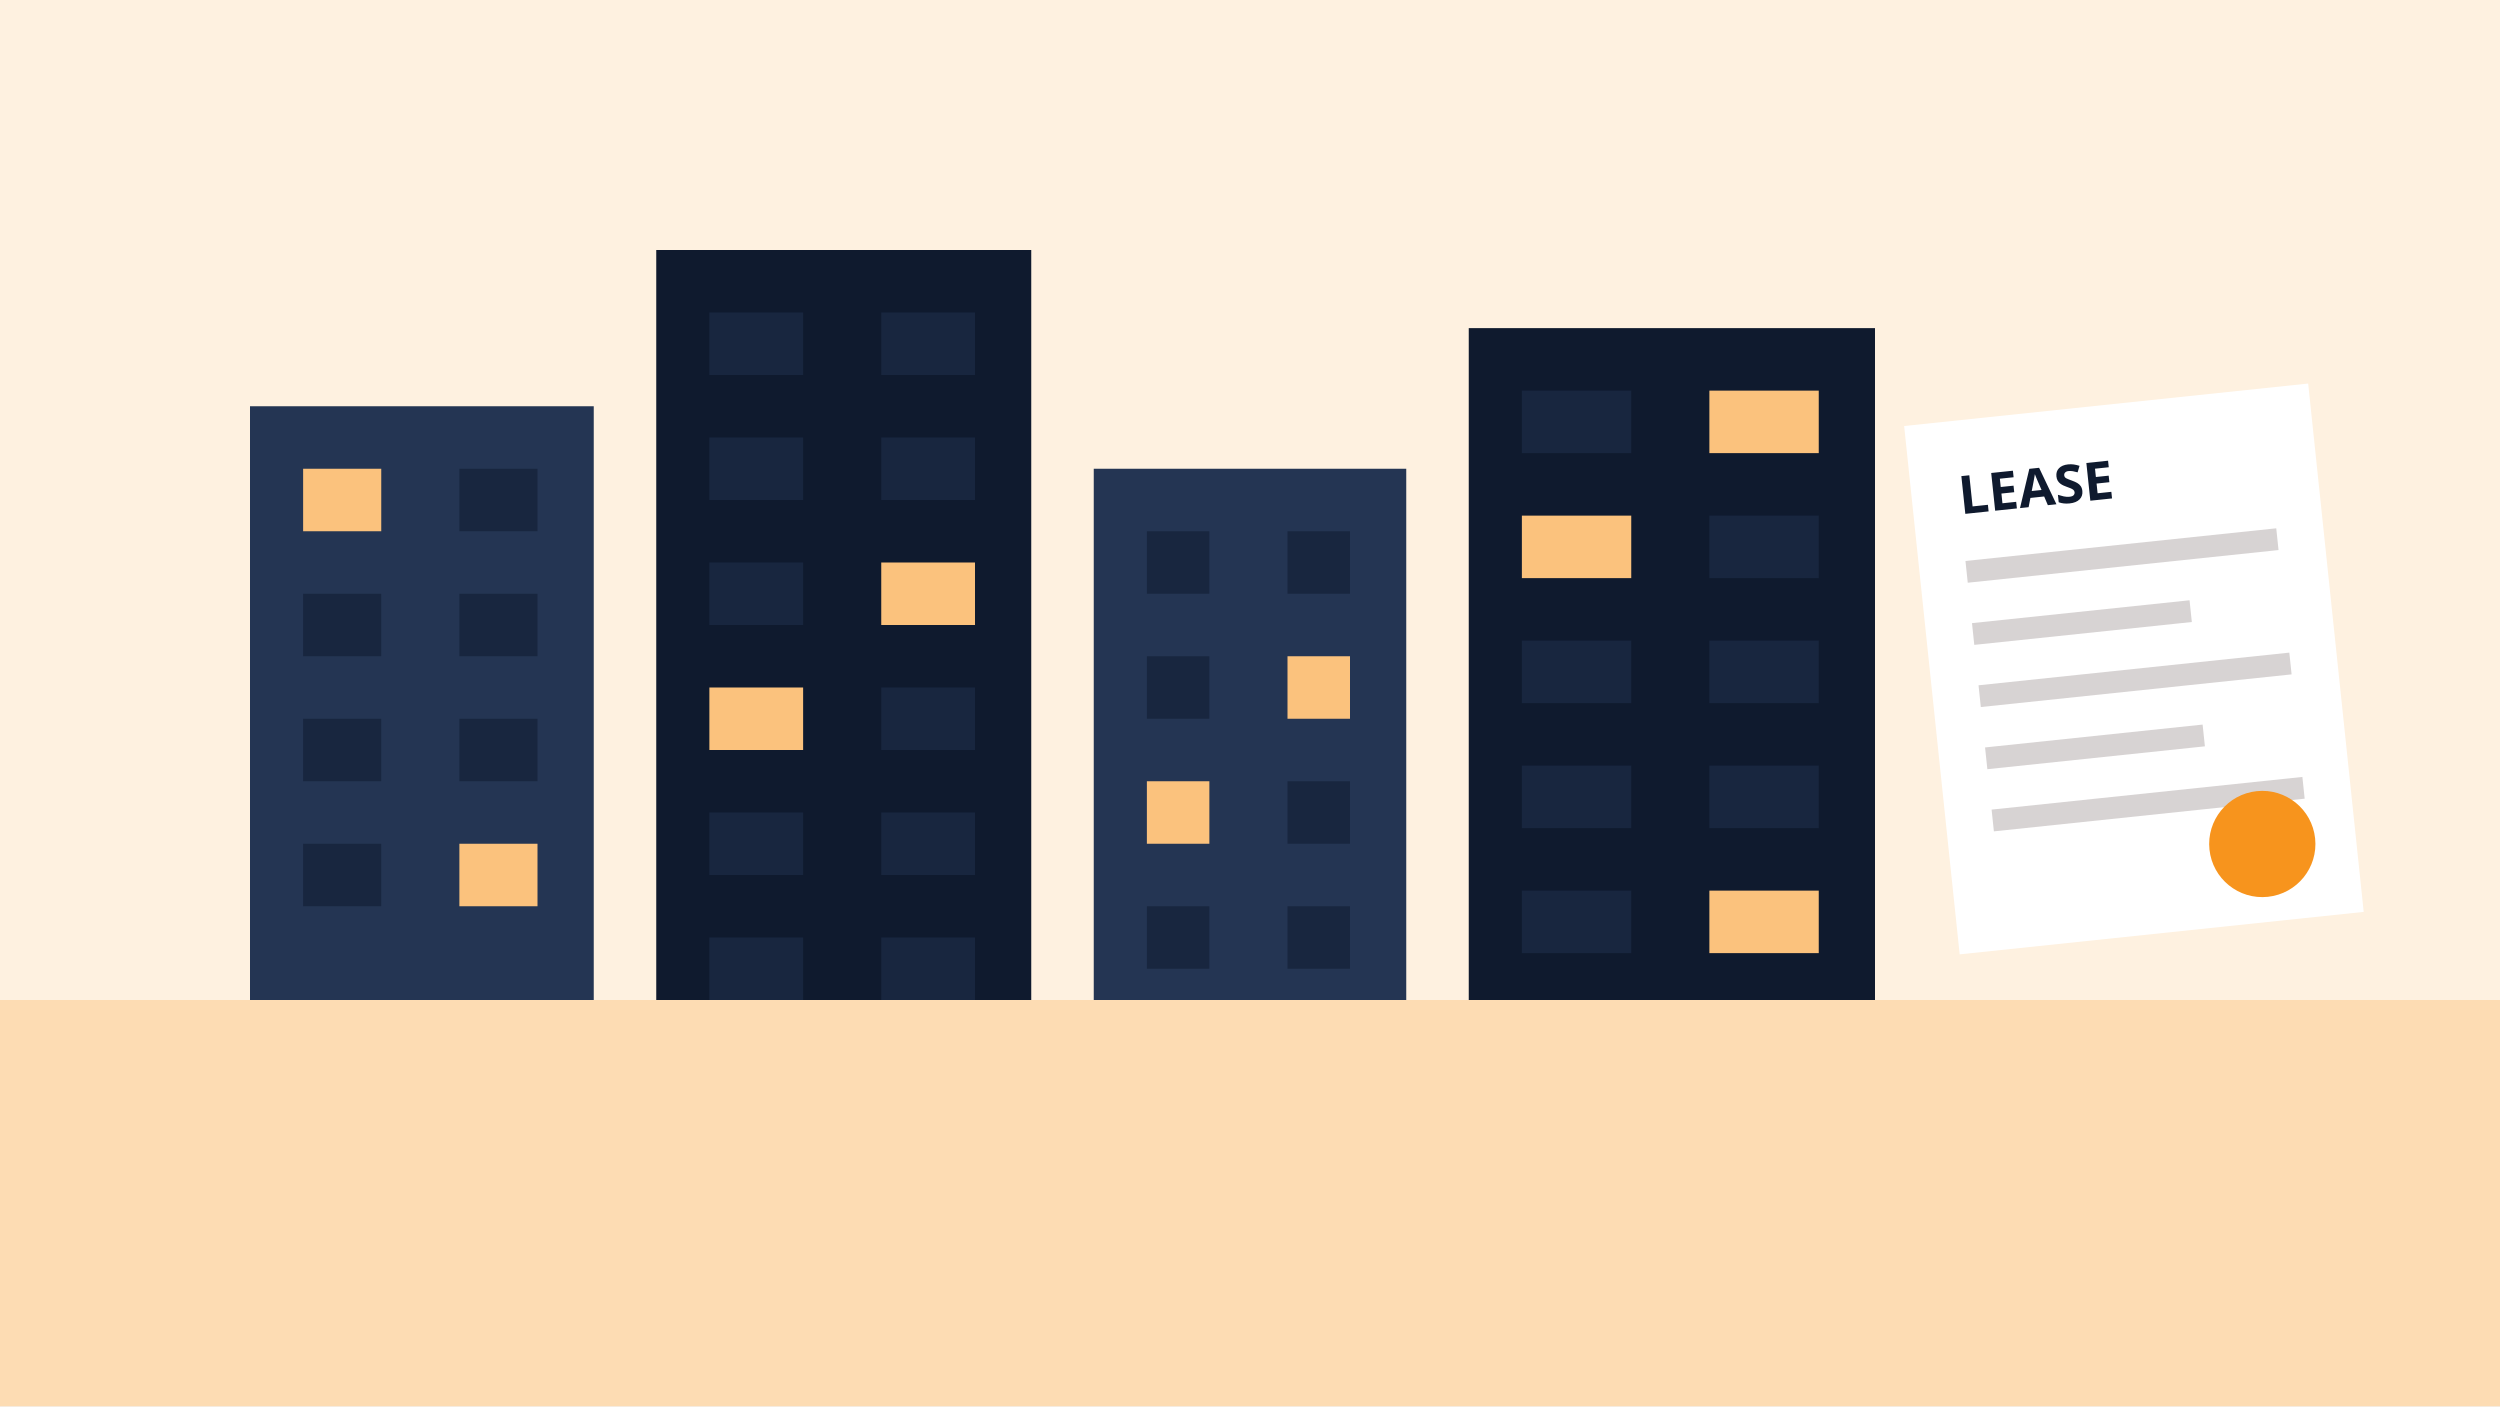
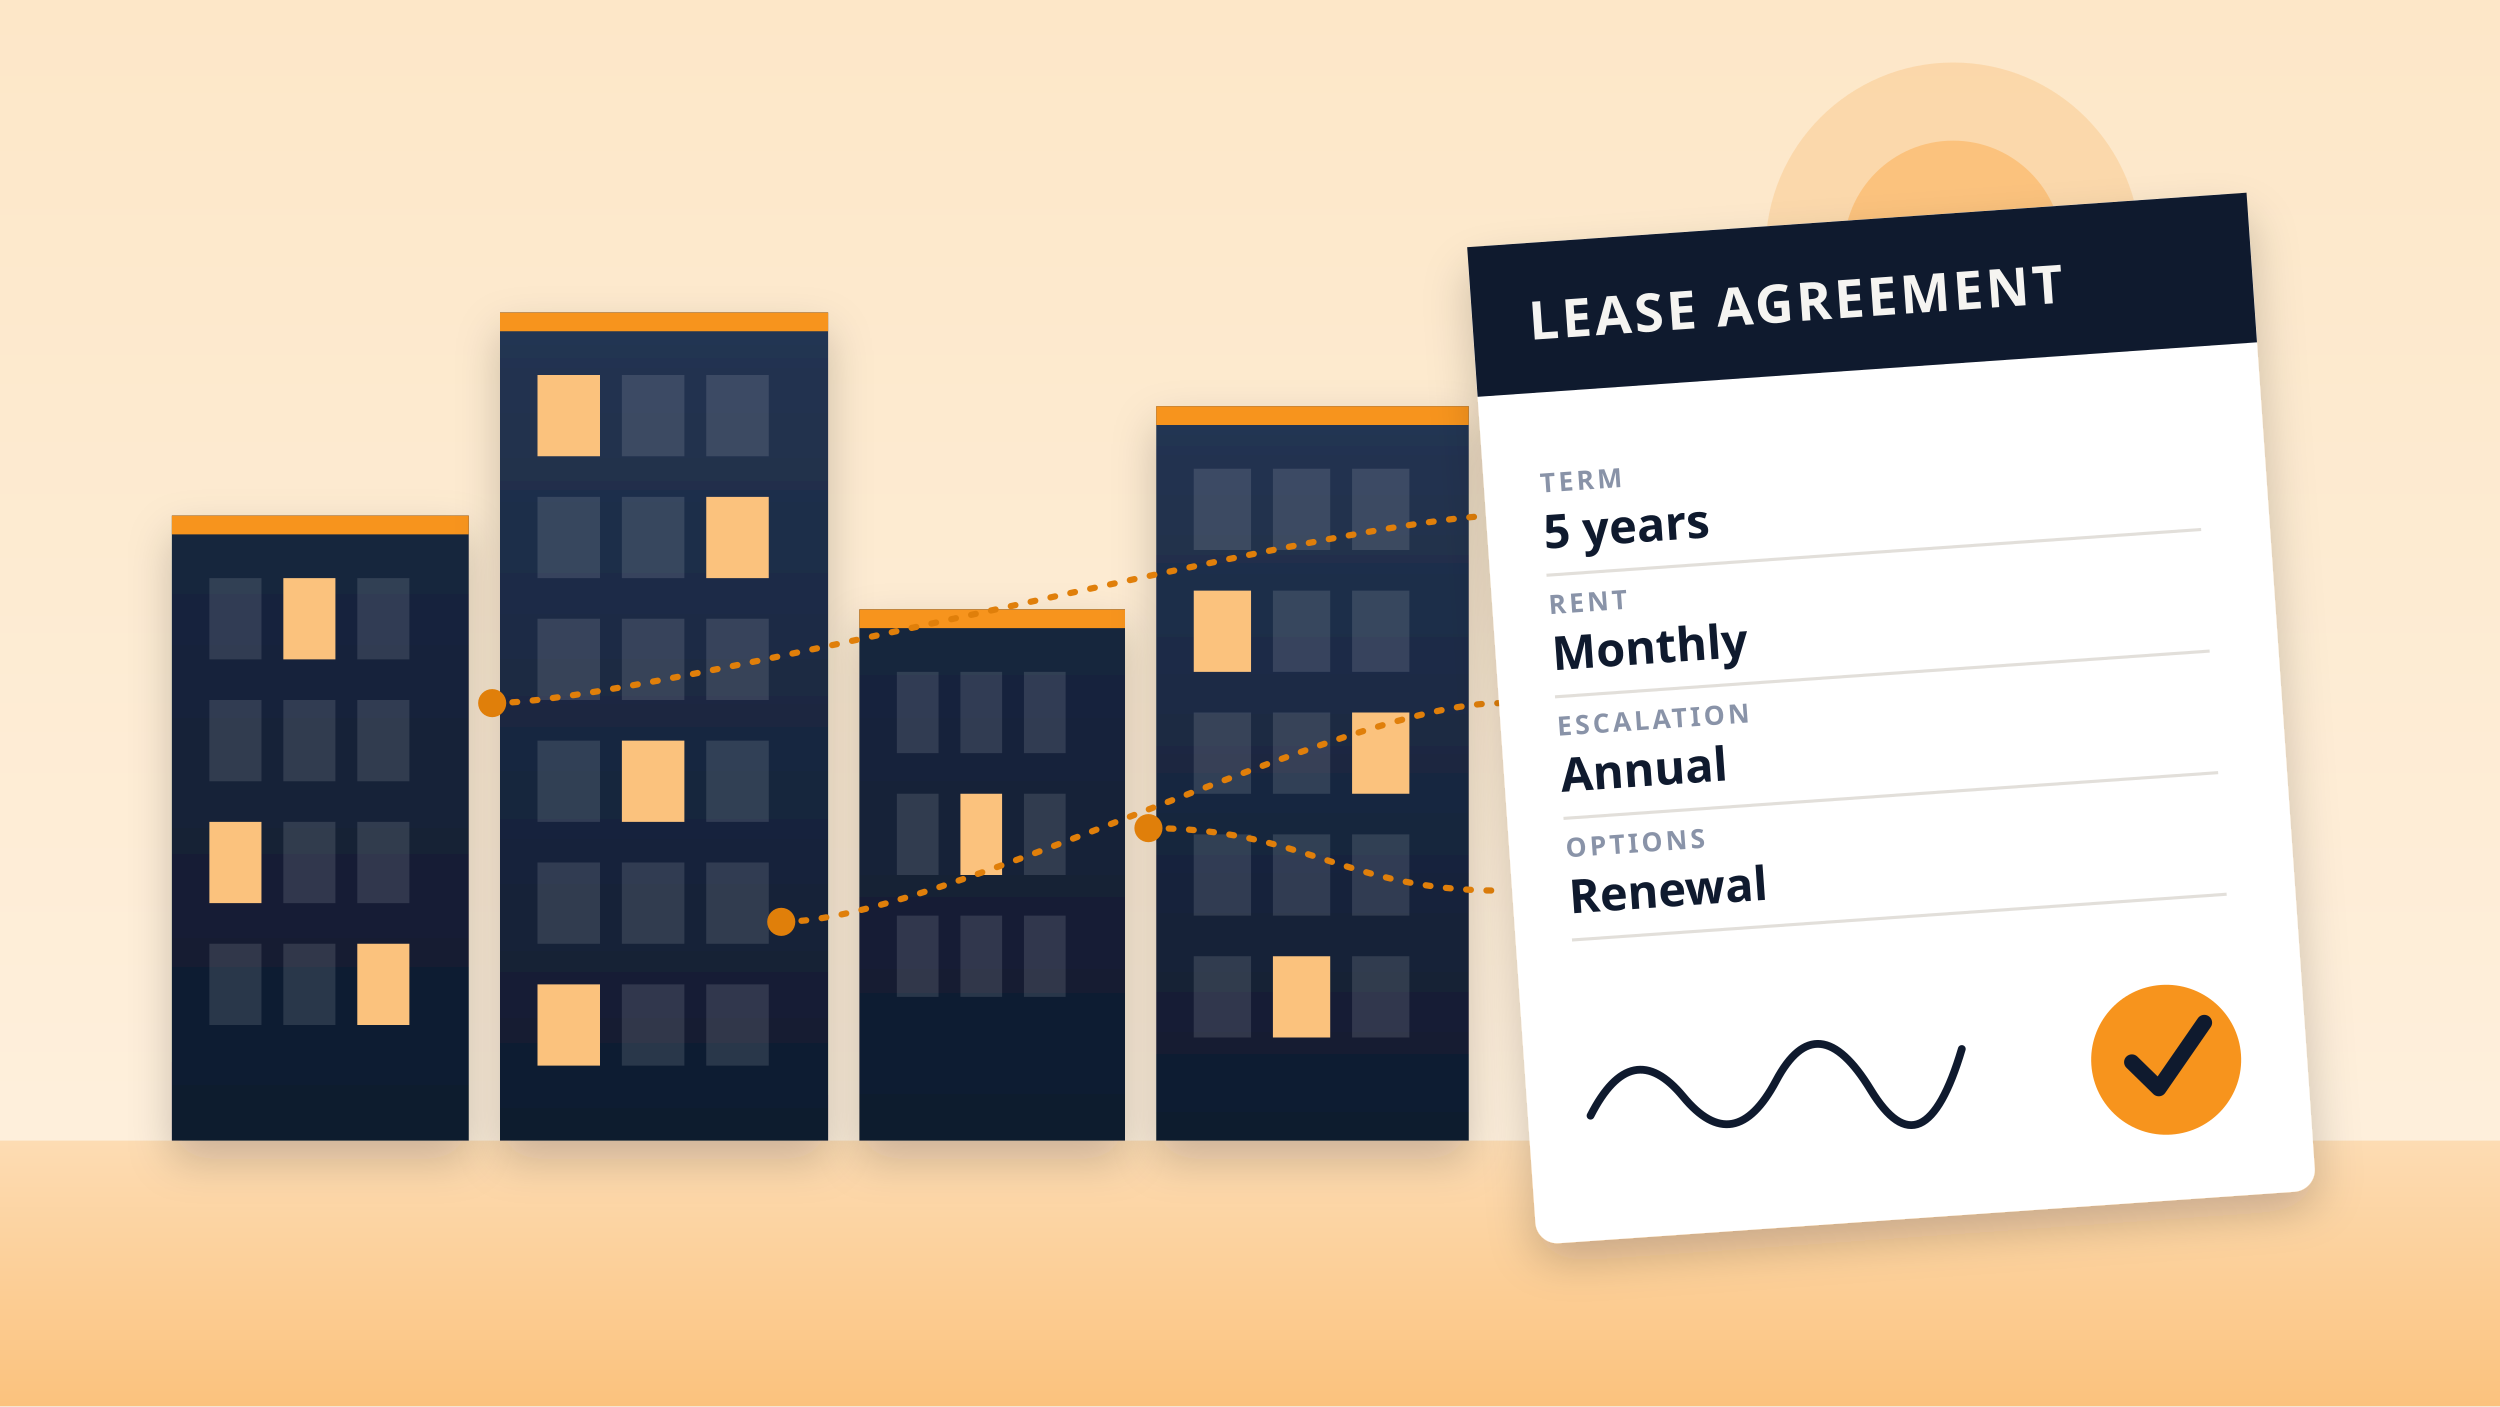
<svg xmlns="http://www.w3.org/2000/svg" viewBox="0 0 1600 900" width="1600" height="900">
-   <rect width="1600" height="900" fill="#fef1e0" />
-   <rect x="0" y="640" width="1600" height="260" fill="#fddcb3" />
-   <rect x="160" y="260" width="220" height="380" fill="#243553" />
-   <rect x="194" y="300" width="50" height="40" fill="#fbc27d" />
-   <rect x="294" y="300" width="50" height="40" fill="#18263f" />
-   <rect x="194" y="380" width="50" height="40" fill="#18263f" />
-   <rect x="294" y="380" width="50" height="40" fill="#18263f" />
-   <rect x="194" y="460" width="50" height="40" fill="#18263f" />
-   <rect x="294" y="460" width="50" height="40" fill="#18263f" />
-   <rect x="194" y="540" width="50" height="40" fill="#18263f" />
-   <rect x="294" y="540" width="50" height="40" fill="#fbc27d" />
-   <rect x="420" y="160" width="240" height="480" fill="#0f1a2e" />
-   <rect x="454" y="200" width="60" height="40" fill="#18263f" />
-   <rect x="564" y="200" width="60" height="40" fill="#18263f" />
-   <rect x="454" y="280" width="60" height="40" fill="#18263f" />
-   <rect x="564" y="280" width="60" height="40" fill="#18263f" />
-   <rect x="454" y="360" width="60" height="40" fill="#18263f" />
-   <rect x="564" y="360" width="60" height="40" fill="#fbc27d" />
-   <rect x="454" y="440" width="60" height="40" fill="#fbc27d" />
-   <rect x="564" y="440" width="60" height="40" fill="#18263f" />
-   <rect x="454" y="520" width="60" height="40" fill="#18263f" />
-   <rect x="564" y="520" width="60" height="40" fill="#18263f" />
-   <rect x="454" y="600" width="60" height="40" fill="#18263f" />
-   <rect x="564" y="600" width="60" height="40" fill="#18263f" />
-   <rect x="700" y="300" width="200" height="340" fill="#243553" />
-   <rect x="734" y="340" width="40" height="40" fill="#18263f" />
-   <rect x="824" y="340" width="40" height="40" fill="#18263f" />
-   <rect x="734" y="420" width="40" height="40" fill="#18263f" />
-   <rect x="824" y="420" width="40" height="40" fill="#fbc27d" />
-   <rect x="734" y="500" width="40" height="40" fill="#fbc27d" />
-   <rect x="824" y="500" width="40" height="40" fill="#18263f" />
-   <rect x="734" y="580" width="40" height="40" fill="#18263f" />
-   <rect x="824" y="580" width="40" height="40" fill="#18263f" />
-   <rect x="940" y="210" width="260" height="430" fill="#0f1a2e" />
-   <rect x="974" y="250" width="70" height="40" fill="#18263f" />
-   <rect x="1094" y="250" width="70" height="40" fill="#fbc27d" />
-   <rect x="974" y="330" width="70" height="40" fill="#fbc27d" />
-   <rect x="1094" y="330" width="70" height="40" fill="#18263f" />
-   <rect x="974" y="410" width="70" height="40" fill="#18263f" />
-   <rect x="1094" y="410" width="70" height="40" fill="#18263f" />
-   <rect x="974" y="490" width="70" height="40" fill="#18263f" />
-   <rect x="1094" y="490" width="70" height="40" fill="#18263f" />
-   <rect x="974" y="570" width="70" height="40" fill="#18263f" />
-   <rect x="1094" y="570" width="70" height="40" fill="#fbc27d" />
-   <g transform="rotate(-6 1350 470)">
-     <rect x="1240" y="260" width="260" height="340" fill="#ffffff" />
-     <text x="1270" y="320" fill="#0f1a2e" font-size="34" font-weight="800" font-family="Archivo, 'Segoe UI', system-ui, sans-serif">LEASE</text>
-     <rect x="1270" y="350" width="200" height="14" fill="#d7d3d3" />
-     <rect x="1270" y="390" width="140" height="14" fill="#d7d3d3" />
-     <rect x="1270" y="430" width="200" height="14" fill="#d7d3d3" />
-     <rect x="1270" y="470" width="140" height="14" fill="#d7d3d3" />
-     <rect x="1270" y="510" width="200" height="14" fill="#d7d3d3" />
-     <circle cx="1440" cy="550" r="34" fill="#f7941d" />
+   <defs>
+     <filter id="sh" x="-15%" y="-15%" width="130%" height="140%">
+       <feDropShadow dx="0" dy="12" stdDeviation="14" flood-color="#0f1a2e" flood-opacity="0.2" />
+     </filter>
+     <filter id="sh2" x="-15%" y="-15%" width="130%" height="140%">
+       <feDropShadow dx="0" dy="5" stdDeviation="6" flood-color="#0f1a2e" flood-opacity="0.18" />
+     </filter>
+     <filter id="glow" x="-50%" y="-50%" width="200%" height="200%">
+       <feGaussianBlur stdDeviation="10" />
+     </filter>
+     <linearGradient id="g100" x1="0" y1="0" x2="0" y2="1">
+       <stop offset="0" stop-color="#fde7c8" />
+       <stop offset="1" stop-color="#fef1e0" />
+     </linearGradient>
+     <linearGradient id="g101" x1="0" y1="0" x2="0" y2="1">
+       <stop offset="0" stop-color="#fddcb3" />
+       <stop offset="1" stop-color="#fbc27d" />
+     </linearGradient>
+     <linearGradient id="g102" x1="0" y1="0" x2="0" y2="1">
+       <stop offset="0" stop-color="#18263f" />
+       <stop offset="1" stop-color="#0f1a2e" />
+     </linearGradient>
+     <linearGradient id="g103" x1="0" y1="0" x2="0" y2="1">
+       <stop offset="0" stop-color="#243553" />
+       <stop offset="1" stop-color="#0f1a2e" />
+     </linearGradient>
+     <linearGradient id="g104" x1="0" y1="0" x2="0" y2="1">
+       <stop offset="0" stop-color="#18263f" />
+       <stop offset="1" stop-color="#0f1a2e" />
+     </linearGradient>
+     <linearGradient id="g105" x1="0" y1="0" x2="0" y2="1">
+       <stop offset="0" stop-color="#243553" />
+       <stop offset="1" stop-color="#0f1a2e" />
+     </linearGradient>
+   </defs>
+   <rect width="1600" height="900" fill="url(#g100)" />
+   <circle cx="1250" cy="160" r="120" fill="rgba(247,148,29,0.18)" />
+   <circle cx="1250" cy="160" r="70" fill="#fbc27d" />
+   <rect x="0" y="730" width="1600" height="170" fill="url(#g101)" />
+   <g filter="url(#sh)">
+     <rect x="110" y="330" width="190" height="400" fill="url(#g102)" />
+   </g>
+   <rect x="110" y="330" width="190" height="12" fill="#f7941d" />
+   <rect x="134" y="370" width="33.333" height="52" fill="rgba(255,255,255,0.12)" />
+   <rect x="181.333" y="370" width="33.333" height="52" fill="#fbc27d" />
+   <rect x="228.667" y="370" width="33.333" height="52" fill="rgba(255,255,255,0.12)" />
+   <rect x="134" y="448" width="33.333" height="52" fill="rgba(255,255,255,0.12)" />
+   <rect x="181.333" y="448" width="33.333" height="52" fill="rgba(255,255,255,0.12)" />
+   <rect x="228.667" y="448" width="33.333" height="52" fill="rgba(255,255,255,0.12)" />
+   <rect x="134" y="526" width="33.333" height="52" fill="#fbc27d" />
+   <rect x="181.333" y="526" width="33.333" height="52" fill="rgba(255,255,255,0.12)" />
+   <rect x="228.667" y="526" width="33.333" height="52" fill="rgba(255,255,255,0.12)" />
+   <rect x="134" y="604" width="33.333" height="52" fill="rgba(255,255,255,0.12)" />
+   <rect x="181.333" y="604" width="33.333" height="52" fill="rgba(255,255,255,0.12)" />
+   <rect x="228.667" y="604" width="33.333" height="52" fill="#fbc27d" />
+   <g filter="url(#sh)">
+     <rect x="320" y="200" width="210" height="530" fill="url(#g103)" />
+   </g>
+   <rect x="320" y="200" width="210" height="12" fill="#f7941d" />
+   <rect x="344" y="240" width="40" height="52" fill="#fbc27d" />
+   <rect x="398" y="240" width="40" height="52" fill="rgba(255,255,255,0.12)" />
+   <rect x="452" y="240" width="40" height="52" fill="rgba(255,255,255,0.12)" />
+   <rect x="344" y="318" width="40" height="52" fill="rgba(255,255,255,0.12)" />
+   <rect x="398" y="318" width="40" height="52" fill="rgba(255,255,255,0.12)" />
+   <rect x="452" y="318" width="40" height="52" fill="#fbc27d" />
+   <rect x="344" y="396" width="40" height="52" fill="rgba(255,255,255,0.12)" />
+   <rect x="398" y="396" width="40" height="52" fill="rgba(255,255,255,0.12)" />
+   <rect x="452" y="396" width="40" height="52" fill="rgba(255,255,255,0.12)" />
+   <rect x="344" y="474" width="40" height="52" fill="rgba(255,255,255,0.12)" />
+   <rect x="398" y="474" width="40" height="52" fill="#fbc27d" />
+   <rect x="452" y="474" width="40" height="52" fill="rgba(255,255,255,0.12)" />
+   <rect x="344" y="552" width="40" height="52" fill="rgba(255,255,255,0.12)" />
+   <rect x="398" y="552" width="40" height="52" fill="rgba(255,255,255,0.12)" />
+   <rect x="452" y="552" width="40" height="52" fill="rgba(255,255,255,0.12)" />
+   <rect x="344" y="630" width="40" height="52" fill="#fbc27d" />
+   <rect x="398" y="630" width="40" height="52" fill="rgba(255,255,255,0.12)" />
+   <rect x="452" y="630" width="40" height="52" fill="rgba(255,255,255,0.12)" />
+   <g filter="url(#sh)">
+     <rect x="550" y="390" width="170" height="340" fill="url(#g104)" />
+   </g>
+   <rect x="550" y="390" width="170" height="12" fill="#f7941d" />
+   <rect x="574" y="430" width="26.667" height="52" fill="rgba(255,255,255,0.12)" />
+   <rect x="614.667" y="430" width="26.667" height="52" fill="rgba(255,255,255,0.12)" />
+   <rect x="655.333" y="430" width="26.667" height="52" fill="rgba(255,255,255,0.12)" />
+   <rect x="574" y="508" width="26.667" height="52" fill="rgba(255,255,255,0.12)" />
+   <rect x="614.667" y="508" width="26.667" height="52" fill="#fbc27d" />
+   <rect x="655.333" y="508" width="26.667" height="52" fill="rgba(255,255,255,0.12)" />
+   <rect x="574" y="586" width="26.667" height="52" fill="rgba(255,255,255,0.12)" />
+   <rect x="614.667" y="586" width="26.667" height="52" fill="rgba(255,255,255,0.12)" />
+   <rect x="655.333" y="586" width="26.667" height="52" fill="rgba(255,255,255,0.12)" />
+   <g filter="url(#sh)">
+     <rect x="740" y="260" width="200" height="470" fill="url(#g105)" />
+   </g>
+   <rect x="740" y="260" width="200" height="12" fill="#f7941d" />
+   <rect x="764" y="300" width="36.667" height="52" fill="rgba(255,255,255,0.12)" />
+   <rect x="814.667" y="300" width="36.667" height="52" fill="rgba(255,255,255,0.12)" />
+   <rect x="865.333" y="300" width="36.667" height="52" fill="rgba(255,255,255,0.12)" />
+   <rect x="764" y="378" width="36.667" height="52" fill="#fbc27d" />
+   <rect x="814.667" y="378" width="36.667" height="52" fill="rgba(255,255,255,0.12)" />
+   <rect x="865.333" y="378" width="36.667" height="52" fill="rgba(255,255,255,0.12)" />
+   <rect x="764" y="456" width="36.667" height="52" fill="rgba(255,255,255,0.12)" />
+   <rect x="814.667" y="456" width="36.667" height="52" fill="rgba(255,255,255,0.12)" />
+   <rect x="865.333" y="456" width="36.667" height="52" fill="#fbc27d" />
+   <rect x="764" y="534" width="36.667" height="52" fill="rgba(255,255,255,0.12)" />
+   <rect x="814.667" y="534" width="36.667" height="52" fill="rgba(255,255,255,0.12)" />
+   <rect x="865.333" y="534" width="36.667" height="52" fill="rgba(255,255,255,0.12)" />
+   <rect x="764" y="612" width="36.667" height="52" fill="rgba(255,255,255,0.12)" />
+   <rect x="814.667" y="612" width="36.667" height="52" fill="#fbc27d" />
+   <rect x="865.333" y="612" width="36.667" height="52" fill="rgba(255,255,255,0.12)" />
+   <path d="M315,450 C415,450 860,330 960,330" fill="none" stroke="#e07f0a" stroke-width="4" stroke-dasharray="3 10" stroke-linecap="round" />
+   <circle cx="315" cy="450" r="9" fill="#e07f0a" />
+   <path d="M500,590 C600,590 860,450 960,450" fill="none" stroke="#e07f0a" stroke-width="4" stroke-dasharray="3 10" stroke-linecap="round" />
+   <circle cx="500" cy="590" r="9" fill="#e07f0a" />
+   <path d="M735,530 C835,530 860,570 960,570" fill="none" stroke="#e07f0a" stroke-width="4" stroke-dasharray="3 10" stroke-linecap="round" />
+   <circle cx="735" cy="530" r="9" fill="#e07f0a" />
+   <g transform="rotate(-4 1210 450)">
+     <g filter="url(#sh)">
+       <rect x="960" y="140" width="500" height="640" rx="14" fill="#ffffff" />
+     </g>
+     <rect x="960" y="140" width="500" height="96" fill="#0f1a2e" />
+     <text x="996" y="202" fill="#f5f4f1" font-size="34" font-weight="800" font-family="Archivo, 'Segoe UI', system-ui, -apple-system, sans-serif" letter-spacing="2">LEASE AGREEMENT</text>
+     <text x="996" y="300" fill="#8993a8" font-size="17" font-weight="800" font-family="Archivo, 'Segoe UI', system-ui, -apple-system, sans-serif" letter-spacing="2">TERM</text>
+     <text x="996" y="336" fill="#0f1a2e" font-size="30" font-weight="700" font-family="Archivo, 'Segoe UI', system-ui, -apple-system, sans-serif">5 years</text>
+     <rect x="996" y="352" width="420" height="2" fill="#e2dfda" />
+     <text x="996" y="378" fill="#8993a8" font-size="17" font-weight="800" font-family="Archivo, 'Segoe UI', system-ui, -apple-system, sans-serif" letter-spacing="2">RENT</text>
+     <text x="996" y="414" fill="#0f1a2e" font-size="30" font-weight="700" font-family="Archivo, 'Segoe UI', system-ui, -apple-system, sans-serif">Monthly</text>
+     <rect x="996" y="430" width="420" height="2" fill="#e2dfda" />
+     <text x="996" y="456" fill="#8993a8" font-size="17" font-weight="800" font-family="Archivo, 'Segoe UI', system-ui, -apple-system, sans-serif" letter-spacing="2">ESCALATION</text>
+     <text x="996" y="492" fill="#0f1a2e" font-size="30" font-weight="700" font-family="Archivo, 'Segoe UI', system-ui, -apple-system, sans-serif">Annual</text>
+     <rect x="996" y="508" width="420" height="2" fill="#e2dfda" />
+     <text x="996" y="534" fill="#8993a8" font-size="17" font-weight="800" font-family="Archivo, 'Segoe UI', system-ui, -apple-system, sans-serif" letter-spacing="2">OPTIONS</text>
+     <text x="996" y="570" fill="#0f1a2e" font-size="30" font-weight="700" font-family="Archivo, 'Segoe UI', system-ui, -apple-system, sans-serif">Renewal</text>
+     <rect x="996" y="586" width="420" height="2" fill="#e2dfda" />
+     <path d="M1000,700 q30,-50 60,-8 t60,-6 t60,10 t60,-22" fill="none" stroke="#0f1a2e" stroke-width="5" stroke-linecap="round" />
+     <circle cx="1370" cy="690" r="48" fill="#f7941d" />
+     <polyline points="1348,690 1364,708 1396,668" fill="none" stroke="#0f1a2e" stroke-width="10" stroke-linecap="round" stroke-linejoin="round" />
  </g>
</svg>
